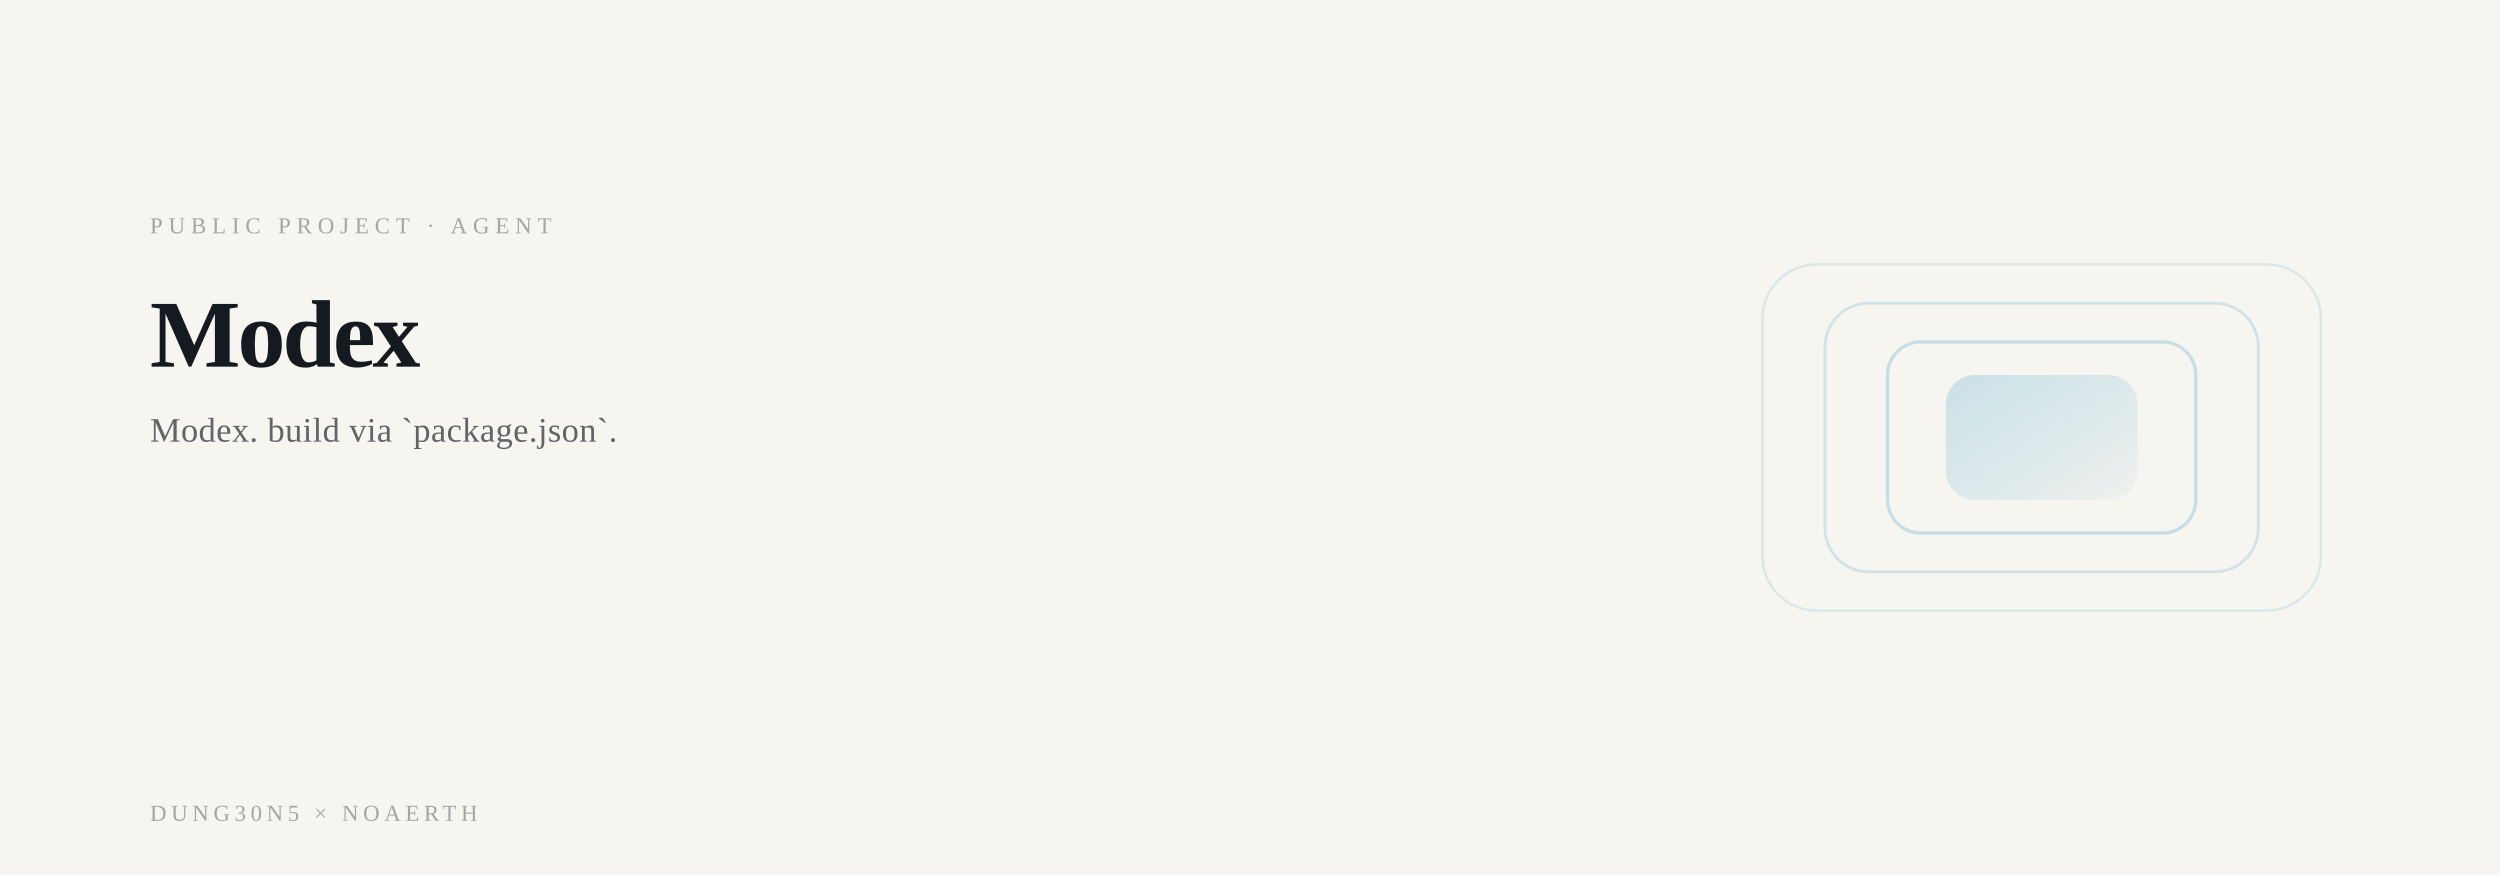
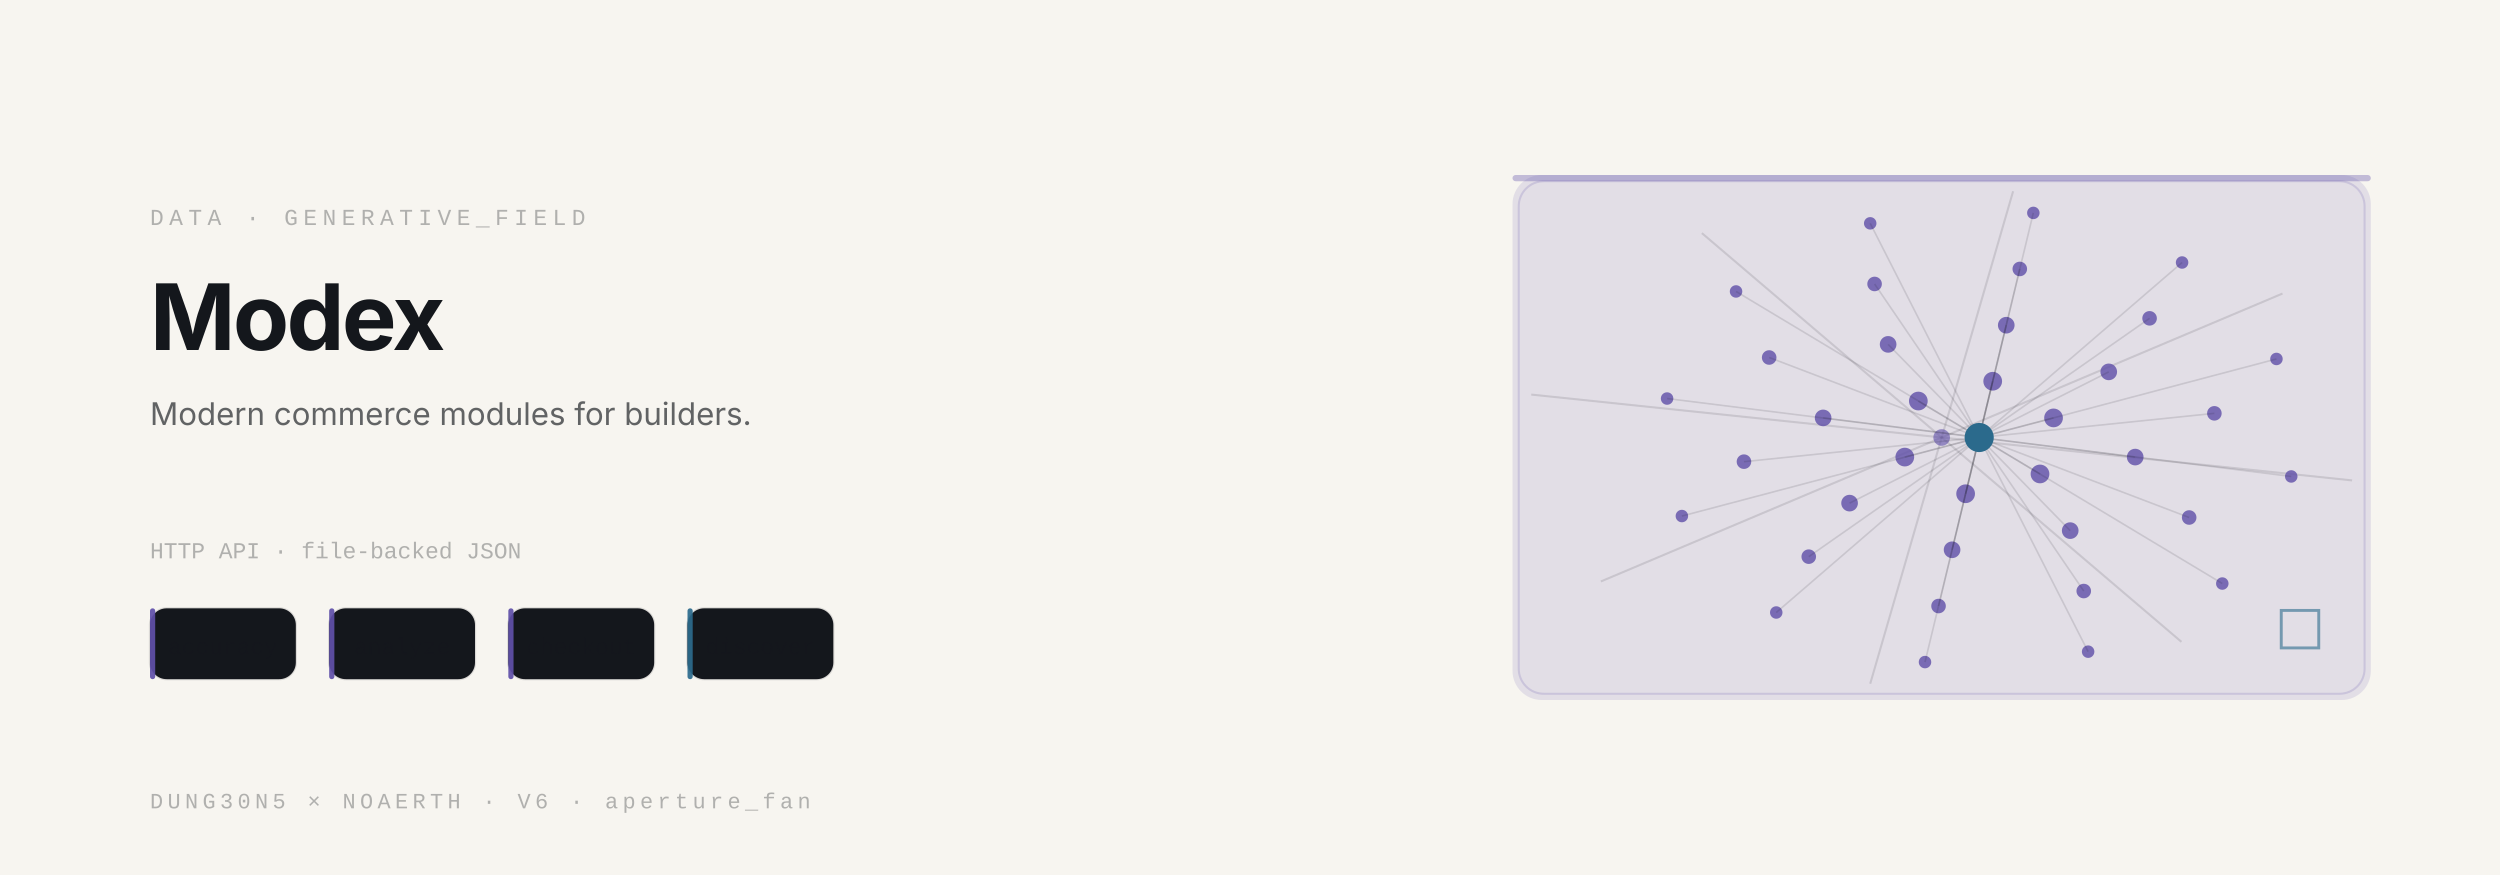
- <svg xmlns="http://www.w3.org/2000/svg" viewBox="0 0 1200 420" width="1200" height="420" role="img" aria-label="Modex: a state ring with tool nodes attached. Motion depicts an objective becomes context, tools read and write state, the loop closes.">
-   <defs>
-     <linearGradient id="hero-Modex-light-a" x1="0" y1="0" x2="1" y2="1">
-       <stop offset="0" stop-color="#6fb7d6" stop-opacity="0.85" />
-       <stop offset="1" stop-color="#6fb7d6" stop-opacity="0.15" />
-     </linearGradient>
-   </defs>
+ <svg xmlns="http://www.w3.org/2000/svg" viewBox="0 0 1200 420" width="1200" height="420" role="img" aria-label="Modex: an objective becomes context, tools read and write state, the loop closes">
  <rect width="1200" height="420" fill="#f7f5f0" />
-   <rect x="906" y="164.12" width="148" height="91.76" rx="16" fill="none" stroke="#6fb7d6" stroke-width="1.60" opacity="0.36" />
-   <rect x="876" y="145.52" width="208" height="128.96" rx="21" fill="none" stroke="#6fb7d6" stroke-width="1.38" opacity="0.29" />
-   <rect x="846" y="126.92" width="268" height="166.16" rx="26" fill="none" stroke="#6fb7d6" stroke-width="1.16" opacity="0.23" />
-   <rect x="934" y="180" width="92" height="60" rx="14" fill="url(#hero-Modex-light-a)" opacity="0.40" />
-   <text x="72" y="112" fill="#141a205c" font-size="11" letter-spacing="2.8">PUBLIC PROJECT · AGENT</text>
-   <text x="72" y="176" fill="#141a20" font-size="46" font-weight="660" letter-spacing="-1.4">Modex</text>
-   <text x="72" y="212" fill="#141a20a8" font-size="16.5" letter-spacing="0.2">Modex. build via `package.json`.</text>
-   <rect x="72" y="266" width="106" height="40" rx="9" fill="#141a20" fill-opacity="0.05" stroke="#f4efe424" stroke-width="1.1" opacity="0">
-     <animate attributeName="opacity" from="0" to="1" dur="0.5s" begin="0.50s" fill="freeze" />
-   </rect>
-   <rect x="72" y="266" width="2.5" height="40" rx="1.2" fill="#6fb7d6" opacity="0">
-     <animate attributeName="opacity" from="0" to="0.9" dur="0.5s" begin="0.50s" fill="freeze" />
-   </rect>
-   <text x="125" y="291" fill="#141a20" font-size="11.5" text-anchor="middle" font-family="ui-monospace,SFMono-Regular,Menlo,monospace" opacity="0">objective<animate attributeName="opacity" from="0" to="1" dur="0.5s" begin="0.65s" fill="freeze" />
-   </text>
-   <rect x="194" y="266" width="106" height="40" rx="9" fill="#141a20" fill-opacity="0.05" stroke="#f4efe424" stroke-width="1.1" opacity="0">
-     <animate attributeName="opacity" from="0" to="1" dur="0.5s" begin="1.00s" fill="freeze" />
-   </rect>
-   <rect x="194" y="266" width="2.5" height="40" rx="1.2" fill="#6fb7d6" opacity="0">
-     <animate attributeName="opacity" from="0" to="0.9" dur="0.5s" begin="1.00s" fill="freeze" />
-   </rect>
-   <text x="247" y="291" fill="#141a20" font-size="11.5" text-anchor="middle" font-family="ui-monospace,SFMono-Regular,Menlo,monospace" opacity="0">load context<animate attributeName="opacity" from="0" to="1" dur="0.5s" begin="1.15s" fill="freeze" />
-   </text>
-   <rect x="316" y="266" width="106" height="40" rx="9" fill="#141a20" fill-opacity="0.05" stroke="#f4efe424" stroke-width="1.1" opacity="0">
-     <animate attributeName="opacity" from="0" to="1" dur="0.5s" begin="1.50s" fill="freeze" />
-   </rect>
-   <rect x="316" y="266" width="2.5" height="40" rx="1.2" fill="#6fb7d6" opacity="0">
-     <animate attributeName="opacity" from="0" to="0.9" dur="0.5s" begin="1.50s" fill="freeze" />
-   </rect>
-   <text x="369" y="291" fill="#141a20" font-size="11.5" text-anchor="middle" font-family="ui-monospace,SFMono-Regular,Menlo,monospace" opacity="0">call tools<animate attributeName="opacity" from="0" to="1" dur="0.5s" begin="1.65s" fill="freeze" />
-   </text>
-   <rect x="438" y="266" width="106" height="40" rx="9" fill="#141a20" fill-opacity="0.05" stroke="#f4efe424" stroke-width="1.1" opacity="0">
-     <animate attributeName="opacity" from="0" to="1" dur="0.5s" begin="2.00s" fill="freeze" />
-   </rect>
-   <rect x="438" y="266" width="2.5" height="40" rx="1.2" fill="#e7c27a" opacity="0">
-     <animate attributeName="opacity" from="0" to="0.9" dur="0.5s" begin="2.00s" fill="freeze" />
-   </rect>
-   <text x="491" y="291" fill="#141a20" font-size="11.5" text-anchor="middle" font-family="ui-monospace,SFMono-Regular,Menlo,monospace" opacity="0">verify<animate attributeName="opacity" from="0" to="1" dur="0.5s" begin="2.15s" fill="freeze" />
-   </text>
-   <text x="72" y="394" fill="#141a205c" font-size="11" letter-spacing="2.2">DUNG30N5 × NOAERTH</text>
+   <text x="72" y="108" font-family="ui-monospace, SFMono-Regular, Menlo, Monaco, Consolas, 'Liberation Mono', monospace" font-size="11" letter-spacing="2.6" fill="#14171c4f">DATA · GENERATIVE_FIELD</text>
+   <text x="72" y="168" font-family="-apple-system, BlinkMacSystemFont, 'Segoe UI', Inter, Helvetica, Arial, sans-serif" font-size="44" font-weight="660" letter-spacing="-1.2" fill="#14171c">Modex</text>
+   <text x="72" y="204" font-family="-apple-system, BlinkMacSystemFont, 'Segoe UI', Inter, Helvetica, Arial, sans-serif" font-size="15" fill="#14171ca8">Modern commerce modules for builders.</text>
+   <text x="72" y="268" font-family="ui-monospace, SFMono-Regular, Menlo, Monaco, Consolas, 'Liberation Mono', monospace" font-size="11" fill="#14171c4f">HTTP API · file-backed JSON</text>
+   <rect x="72.0" y="292.0" width="70.0" height="34.0" rx="8" fill="#14171c" stroke="#14171c1f" stroke-width="1.1" />
+   <rect x="72.0" y="292.0" width="2.5" height="34.0" rx="1.2" fill="#5f4fa8" opacity="0.92" />
+   <text x="107.0" y="314" font-family="ui-monospace, SFMono-Regular, Menlo, Monaco, Consolas, 'Liberation Mono', monospace" font-size="11" fill="#14171c" fill-opacity="0.82" text-anchor="middle">accuracy</text>
+   <rect x="158.0" y="292.0" width="70.0" height="34.0" rx="8" fill="#14171c" stroke="#14171c1f" stroke-width="1.1" />
+   <rect x="158.0" y="292.0" width="2.5" height="34.0" rx="1.2" fill="#5f4fa8" opacity="0.92" />
+   <text x="193.0" y="314" font-family="ui-monospace, SFMono-Regular, Menlo, Monaco, Consolas, 'Liberation Mono', monospace" font-size="11" fill="#14171c" fill-opacity="0.82" text-anchor="middle">analyze</text>
+   <rect x="244.0" y="292.0" width="70.0" height="34.0" rx="8" fill="#14171c" stroke="#14171c1f" stroke-width="1.1" />
+   <rect x="244.0" y="292.0" width="2.5" height="34.0" rx="1.2" fill="#5f4fa8" opacity="0.92" />
+   <text x="279.0" y="314" font-family="ui-monospace, SFMono-Regular, Menlo, Monaco, Consolas, 'Liberation Mono', monospace" font-size="11" fill="#14171c" fill-opacity="0.82" text-anchor="middle">checkout</text>
+   <rect x="330.0" y="292.0" width="70.0" height="34.0" rx="8" fill="#14171c" stroke="#14171c1f" stroke-width="1.1" />
+   <rect x="330.0" y="292.0" width="2.5" height="34.0" rx="1.2" fill="#2b6a8c" opacity="0.92" />
+   <text x="365.0" y="314" font-family="ui-monospace, SFMono-Regular, Menlo, Monaco, Consolas, 'Liberation Mono', monospace" font-size="11" fill="#14171c" fill-opacity="0.82" text-anchor="middle">discover</text>
+   <rect x="726.0" y="84.0" width="412.0" height="252.0" rx="14" fill="#5f4fa8" fill-opacity="0.14" />
+   <rect x="729.0" y="87.0" width="406.0" height="246.0" rx="12" fill="none" stroke="#5f4fa8" stroke-width="1" stroke-opacity="0.18" />
+   <line x1="932.0" y1="210.0" x2="897.7" y2="328.2" stroke="#14171c1f" stroke-width="1" />
+   <line x1="932.0" y1="210.0" x2="768.4" y2="279.1" stroke="#14171c1f" stroke-width="1" />
+   <line x1="932.0" y1="210.0" x2="735.0" y2="189.4" stroke="#14171c1f" stroke-width="1" />
+   <line x1="932.0" y1="210.0" x2="816.9" y2="111.9" stroke="#14171c1f" stroke-width="1" />
+   <line x1="932.0" y1="210.0" x2="966.3" y2="91.8" stroke="#14171c1f" stroke-width="1" />
+   <line x1="932.0" y1="210.0" x2="1095.6" y2="140.9" stroke="#14171c1f" stroke-width="1" />
+   <line x1="932.0" y1="210.0" x2="1129.0" y2="230.6" stroke="#14171c1f" stroke-width="1" />
+   <line x1="932.0" y1="210.0" x2="1047.1" y2="308.1" stroke="#14171c1f" stroke-width="1" />
+   <circle cx="932.0" cy="210.0" r="4" fill="#5f4fa8" opacity="0.6" />
+   <rect x="726.0" y="84.0" width="412.0" height="3" rx="1.5" fill="#5f4fa8" opacity="0.35" />
+   <path d="M1095.0 293.0 h18 v18 h-18 z" fill="none" stroke="#2b6a8c" stroke-width="1.4" opacity="0.6" />
+   <circle cx="943.5" cy="237.0" r="4.5" fill="#5f4fa8" opacity="0.8" />
+   <line x1="950" y1="210" x2="943.5" y2="237.0" stroke="#14171c1f" stroke-width="0.8" />
+   <circle cx="914.3" cy="219.4" r="4.5" fill="#5f4fa8" opacity="0.8" />
+   <line x1="950" y1="210" x2="914.3" y2="219.4" stroke="#14171c1f" stroke-width="0.8" />
+   <circle cx="920.8" cy="192.5" r="4.5" fill="#5f4fa8" opacity="0.8" />
+   <line x1="950" y1="210" x2="920.8" y2="192.5" stroke="#14171c1f" stroke-width="0.8" />
+   <circle cx="956.5" cy="183.0" r="4.5" fill="#5f4fa8" opacity="0.8" />
+   <line x1="950" y1="210" x2="956.5" y2="183.0" stroke="#14171c1f" stroke-width="0.8" />
+   <circle cx="985.7" cy="200.6" r="4.5" fill="#5f4fa8" opacity="0.8" />
+   <line x1="950" y1="210" x2="985.7" y2="200.6" stroke="#14171c1f" stroke-width="0.8" />
+   <circle cx="979.2" cy="227.5" r="4.5" fill="#5f4fa8" opacity="0.8" />
+   <line x1="950" y1="210" x2="979.2" y2="227.5" stroke="#14171c1f" stroke-width="0.8" />
+   <circle cx="937.0" cy="263.9" r="4.0" fill="#5f4fa8" opacity="0.8" />
+   <line x1="950" y1="210" x2="937.0" y2="263.9" stroke="#14171c1f" stroke-width="0.8" />
+   <circle cx="887.8" cy="241.5" r="4.0" fill="#5f4fa8" opacity="0.8" />
+   <line x1="950" y1="210" x2="887.8" y2="241.5" stroke="#14171c1f" stroke-width="0.8" />
+   <circle cx="875.1" cy="200.6" r="4.0" fill="#5f4fa8" opacity="0.8" />
+   <line x1="950" y1="210" x2="875.1" y2="200.6" stroke="#14171c1f" stroke-width="0.8" />
+   <circle cx="906.3" cy="165.3" r="4.0" fill="#5f4fa8" opacity="0.8" />
+   <line x1="950" y1="210" x2="906.3" y2="165.3" stroke="#14171c1f" stroke-width="0.8" />
+   <circle cx="963.0" cy="156.1" r="4.0" fill="#5f4fa8" opacity="0.8" />
+   <line x1="950" y1="210" x2="963.0" y2="156.1" stroke="#14171c1f" stroke-width="0.8" />
+   <circle cx="1012.2" cy="178.5" r="4.0" fill="#5f4fa8" opacity="0.8" />
+   <line x1="950" y1="210" x2="1012.2" y2="178.5" stroke="#14171c1f" stroke-width="0.8" />
+   <circle cx="1024.9" cy="219.4" r="4.0" fill="#5f4fa8" opacity="0.8" />
+   <line x1="950" y1="210" x2="1024.9" y2="219.4" stroke="#14171c1f" stroke-width="0.8" />
+   <circle cx="993.7" cy="254.7" r="4.0" fill="#5f4fa8" opacity="0.8" />
+   <line x1="950" y1="210" x2="993.7" y2="254.7" stroke="#14171c1f" stroke-width="0.8" />
+   <circle cx="930.5" cy="290.9" r="3.5" fill="#5f4fa8" opacity="0.8" />
+   <line x1="950" y1="210" x2="930.5" y2="290.9" stroke="#14171c1f" stroke-width="0.8" />
+   <circle cx="868.2" cy="267.2" r="3.5" fill="#5f4fa8" opacity="0.8" />
+   <line x1="950" y1="210" x2="868.2" y2="267.2" stroke="#14171c1f" stroke-width="0.8" />
+   <circle cx="837.1" cy="221.6" r="3.5" fill="#5f4fa8" opacity="0.8" />
+   <line x1="950" y1="210" x2="837.1" y2="221.6" stroke="#14171c1f" stroke-width="0.8" />
+   <circle cx="849.2" cy="171.6" r="3.5" fill="#5f4fa8" opacity="0.8" />
+   <line x1="950" y1="210" x2="849.2" y2="171.6" stroke="#14171c1f" stroke-width="0.8" />
+   <circle cx="899.8" cy="136.3" r="3.5" fill="#5f4fa8" opacity="0.8" />
+   <line x1="950" y1="210" x2="899.8" y2="136.3" stroke="#14171c1f" stroke-width="0.8" />
+   <circle cx="969.5" cy="129.1" r="3.5" fill="#5f4fa8" opacity="0.8" />
+   <line x1="950" y1="210" x2="969.5" y2="129.1" stroke="#14171c1f" stroke-width="0.8" />
+   <circle cx="1031.8" cy="152.8" r="3.5" fill="#5f4fa8" opacity="0.8" />
+   <line x1="950" y1="210" x2="1031.8" y2="152.8" stroke="#14171c1f" stroke-width="0.8" />
+   <circle cx="1062.9" cy="198.4" r="3.5" fill="#5f4fa8" opacity="0.8" />
+   <line x1="950" y1="210" x2="1062.9" y2="198.4" stroke="#14171c1f" stroke-width="0.8" />
+   <circle cx="1050.8" cy="248.4" r="3.5" fill="#5f4fa8" opacity="0.8" />
+   <line x1="950" y1="210" x2="1050.8" y2="248.4" stroke="#14171c1f" stroke-width="0.8" />
+   <circle cx="1000.2" cy="283.7" r="3.5" fill="#5f4fa8" opacity="0.8" />
+   <line x1="950" y1="210" x2="1000.2" y2="283.7" stroke="#14171c1f" stroke-width="0.8" />
+   <circle cx="924.0" cy="317.8" r="3.0" fill="#5f4fa8" opacity="0.8" />
+   <line x1="950" y1="210" x2="924.0" y2="317.8" stroke="#14171c1f" stroke-width="0.8" />
+   <circle cx="852.6" cy="294.0" r="3.0" fill="#5f4fa8" opacity="0.8" />
+   <line x1="950" y1="210" x2="852.6" y2="294.0" stroke="#14171c1f" stroke-width="0.8" />
+   <circle cx="807.3" cy="247.7" r="3.0" fill="#5f4fa8" opacity="0.8" />
+   <line x1="950" y1="210" x2="807.3" y2="247.7" stroke="#14171c1f" stroke-width="0.8" />
+   <circle cx="800.2" cy="191.3" r="3.0" fill="#5f4fa8" opacity="0.8" />
+   <line x1="950" y1="210" x2="800.2" y2="191.3" stroke="#14171c1f" stroke-width="0.8" />
+   <circle cx="833.3" cy="139.9" r="3.0" fill="#5f4fa8" opacity="0.8" />
+   <line x1="950" y1="210" x2="833.3" y2="139.9" stroke="#14171c1f" stroke-width="0.8" />
+   <circle cx="897.7" cy="107.2" r="3.0" fill="#5f4fa8" opacity="0.8" />
+   <line x1="950" y1="210" x2="897.7" y2="107.2" stroke="#14171c1f" stroke-width="0.8" />
+   <circle cx="976.0" cy="102.2" r="3.0" fill="#5f4fa8" opacity="0.8" />
+   <line x1="950" y1="210" x2="976.0" y2="102.2" stroke="#14171c1f" stroke-width="0.8" />
+   <circle cx="1047.4" cy="126.0" r="3.0" fill="#5f4fa8" opacity="0.8" />
+   <line x1="950" y1="210" x2="1047.4" y2="126.0" stroke="#14171c1f" stroke-width="0.8" />
+   <circle cx="1092.7" cy="172.3" r="3.0" fill="#5f4fa8" opacity="0.8" />
+   <line x1="950" y1="210" x2="1092.7" y2="172.3" stroke="#14171c1f" stroke-width="0.8" />
+   <circle cx="1099.8" cy="228.7" r="3.0" fill="#5f4fa8" opacity="0.8" />
+   <line x1="950" y1="210" x2="1099.8" y2="228.7" stroke="#14171c1f" stroke-width="0.8" />
+   <circle cx="1066.7" cy="280.1" r="3.0" fill="#5f4fa8" opacity="0.8" />
+   <line x1="950" y1="210" x2="1066.7" y2="280.1" stroke="#14171c1f" stroke-width="0.8" />
+   <circle cx="1002.3" cy="312.8" r="3.0" fill="#5f4fa8" opacity="0.8" />
+   <line x1="950" y1="210" x2="1002.3" y2="312.8" stroke="#14171c1f" stroke-width="0.8" />
+   <circle cx="950" cy="210" r="7" fill="#2b6a8c" />
+   <text x="72" y="388" font-family="ui-monospace, SFMono-Regular, Menlo, Monaco, Consolas, 'Liberation Mono', monospace" font-size="10.5" letter-spacing="2.1" fill="#14171c4f">DUNG30N5 × NOAERTH · V6 · aperture_fan</text>
</svg>
